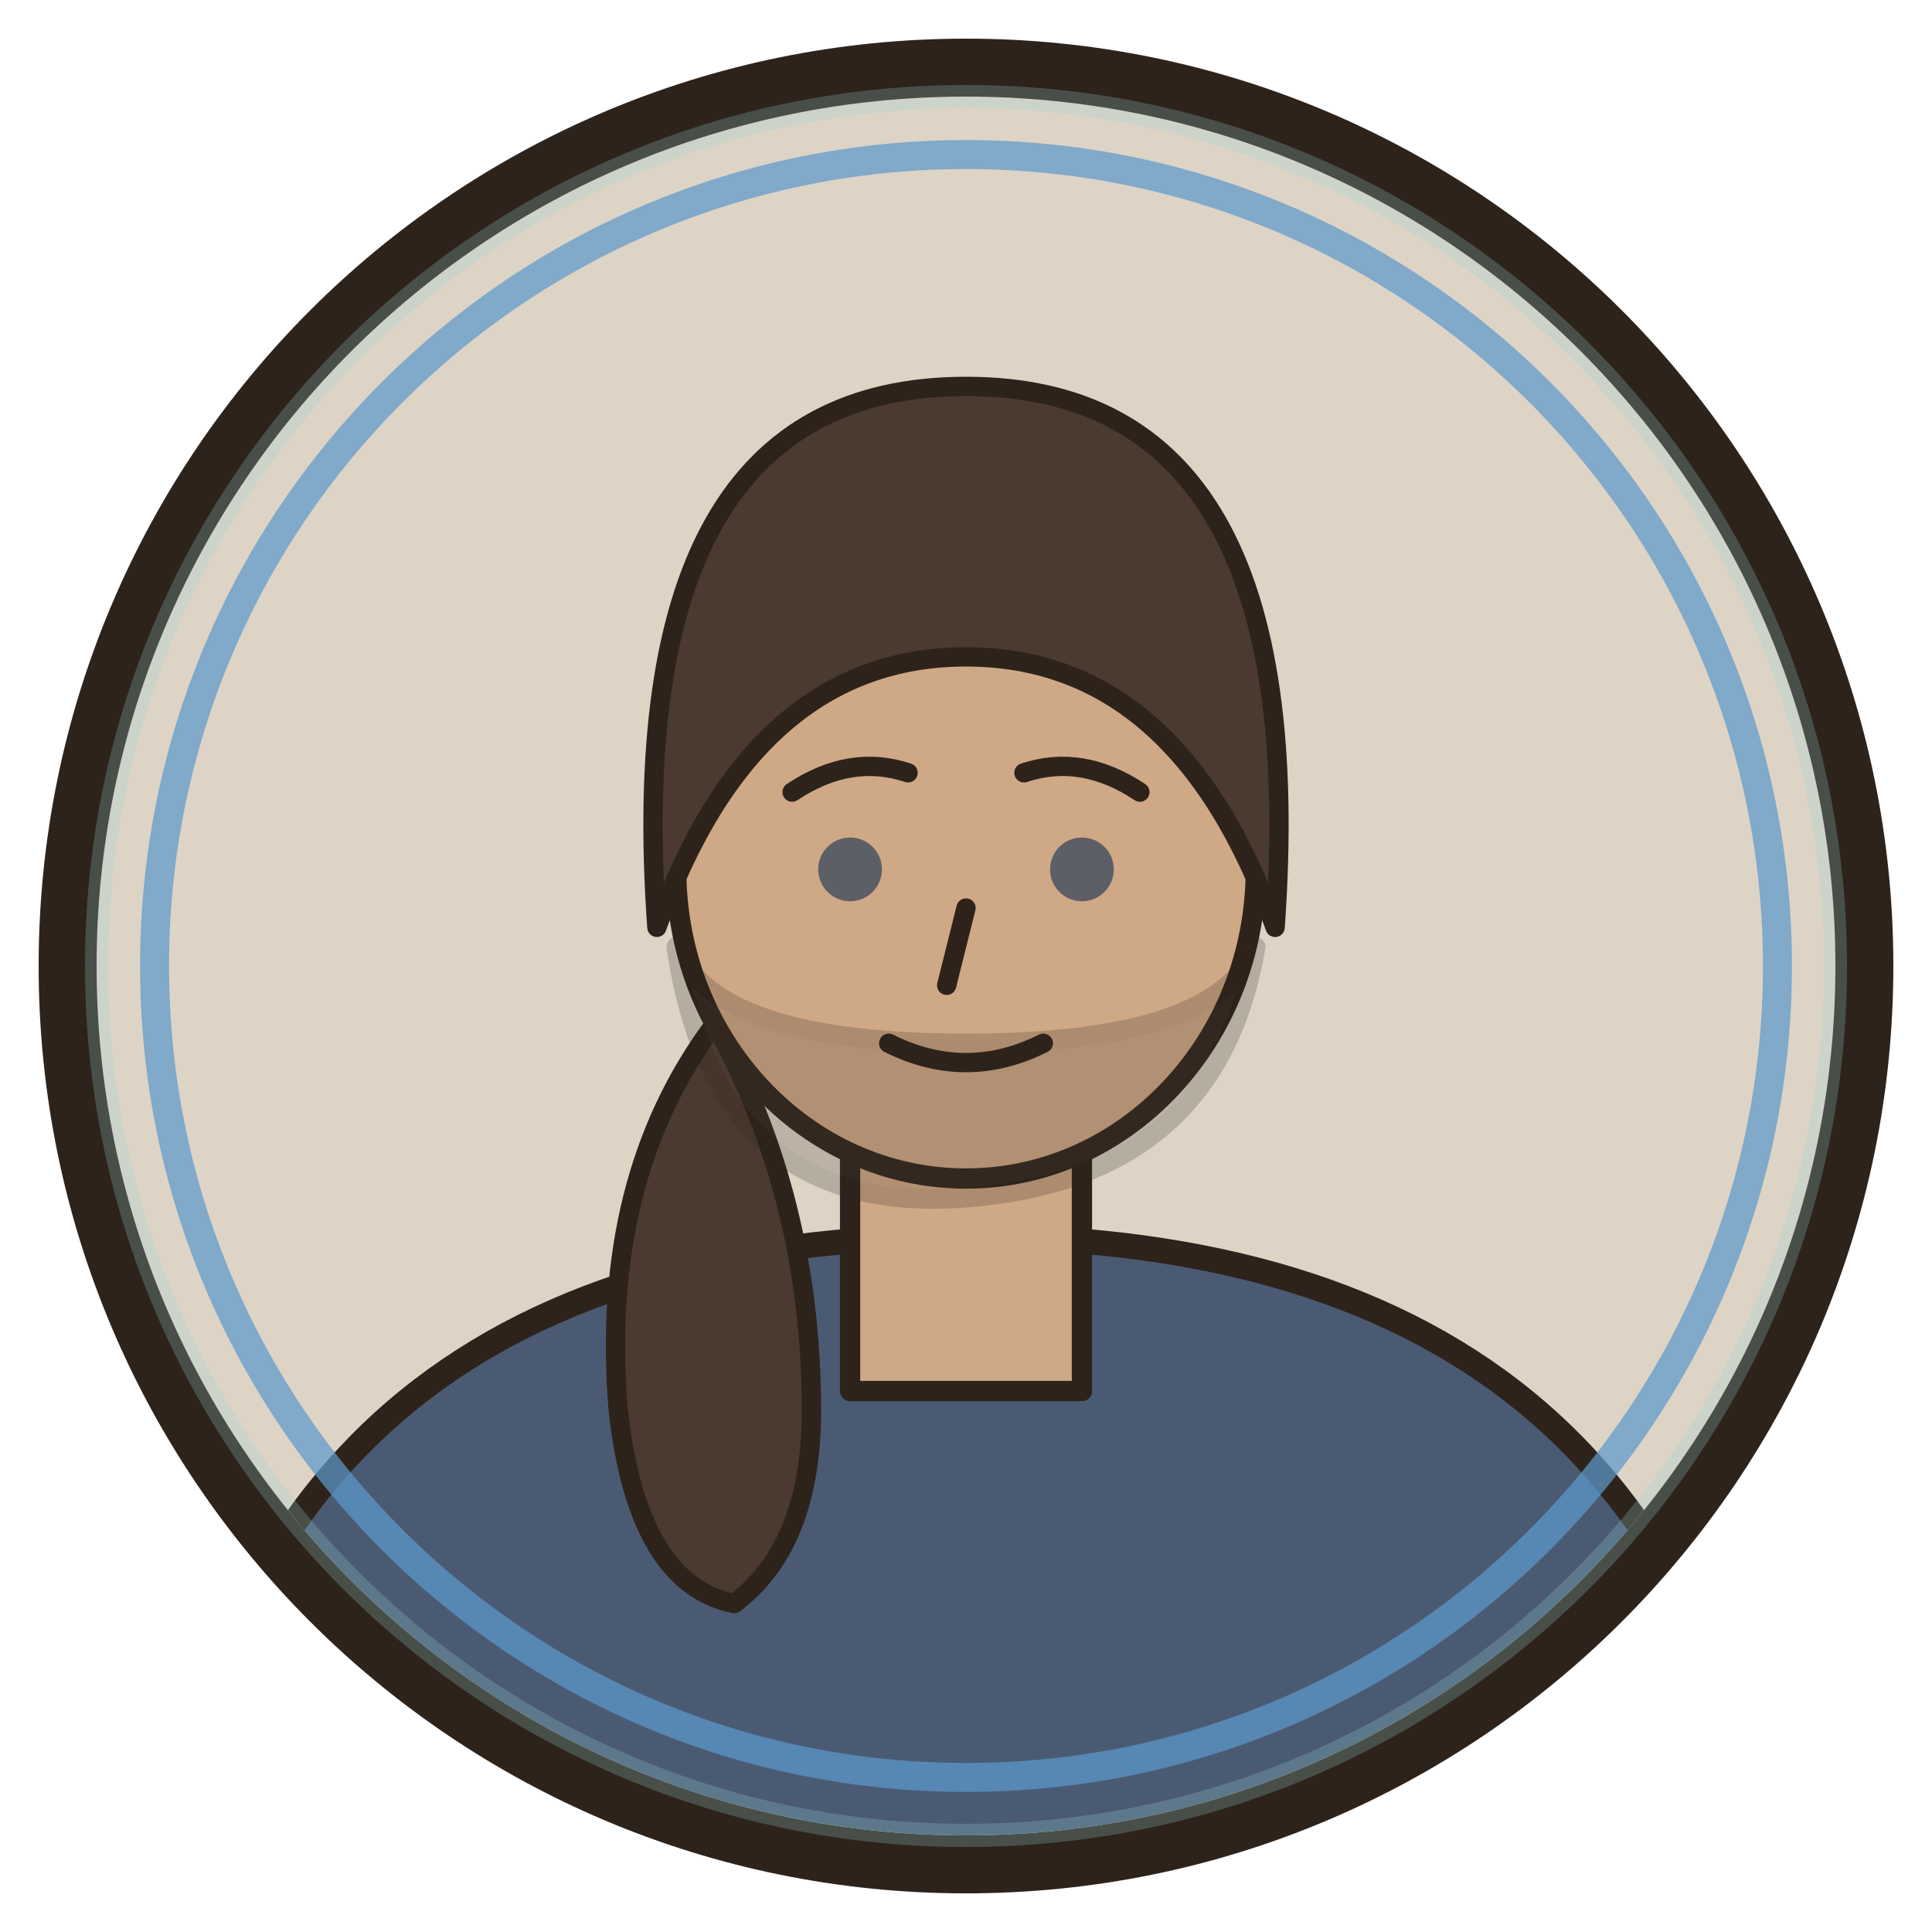
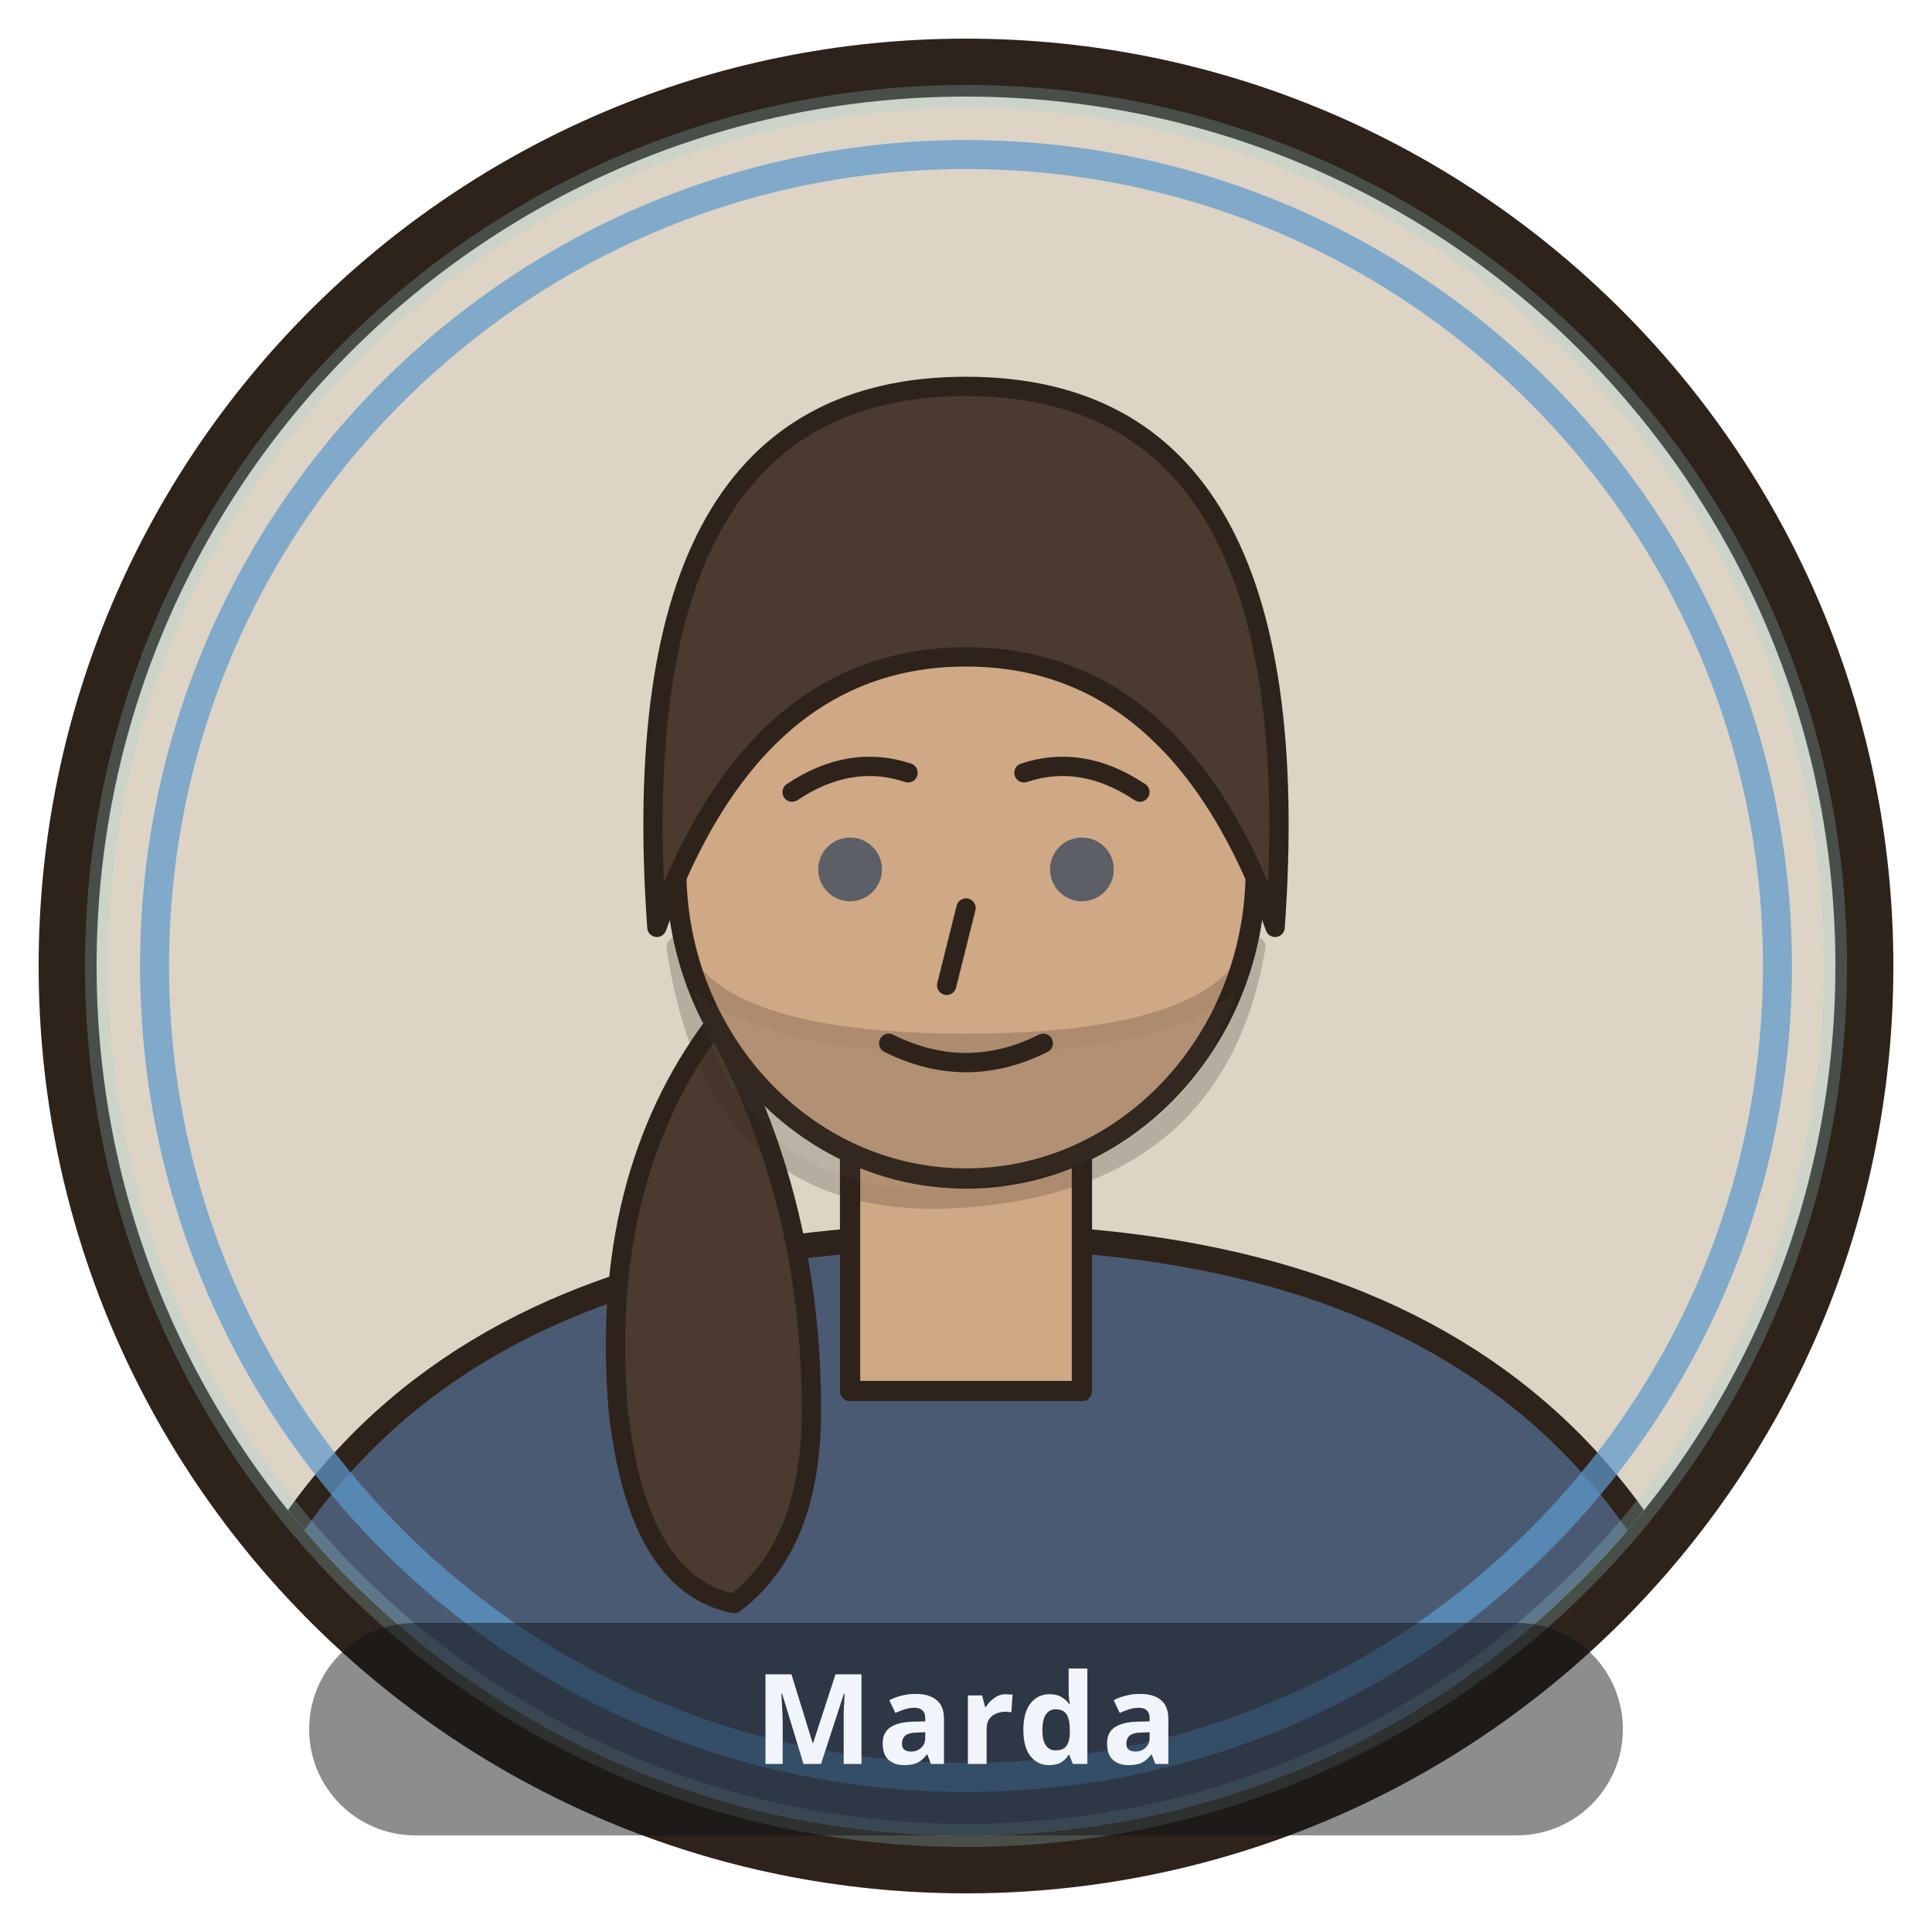
<svg xmlns="http://www.w3.org/2000/svg" viewBox="0 0 100 100">
  <style>
.ring{fill:#ddd4c6;stroke:#2d231b;stroke-width:3;}
.gold{fill:none;stroke:hsl(207 52% 58%);stroke-width:1.5;opacity:.72;}
.cloak{fill:#4b5a73;stroke:#2d231b;stroke-width:1.3;stroke-linejoin:round;}
.skin{fill:#cfa886;stroke:#2d231b;stroke-width:1.05;stroke-linejoin:round;}
.hair{fill:#4b3a2f;stroke:#2d231b;stroke-width:1;stroke-linejoin:round;}
.ln{fill:none;stroke:#2d231b;stroke-width:1;stroke-linecap:round;}
.hl{fill:none;stroke:#d7d0c2;stroke-width:.8;opacity:.84;}
.eye{fill:#5d5f66;}
</style>
  <circle class="ring" cx="50" cy="50" r="46.5" />
  <clipPath id="t">
    <circle cx="50" cy="50" r="45" />
  </clipPath>
  <g clip-path="url(#t)">
    <path class="cloak" d="M8,100 q4,-36 42,-36 q38,0 42,36 Z" />
    <rect class="skin" x="44" y="58" width="12" height="14" />
    <path class="hair" d="M37,53 q-6,8 -5,20 q1,9 6,10 q4,-3 4,-10 q0,-11 -5,-20 Z" />
    <ellipse class="skin" cx="50" cy="45" rx="15" ry="16" />
    <path class="hair" d="M34,48 q-2,-28 16,-28 q18,0 16,28 q-5,-14 -16,-14 q-11,0 -16,14 Z" />
    <path class="hair" d="M35,49 q2,14 15,13 q13,-1 15,-13 q-2,5 -15,5 q-13,0 -15,-5 Z" opacity=".22" />
    <circle class="eye" cx="44" cy="45" r="1.65" />
    <circle class="eye" cx="56" cy="45" r="1.65" />
    <path class="ln" d="M41,41 q3,-2 6,-1 M53,40 q3,-1 6,1" stroke-width=".9" />
    <line class="ln" x1="50" y1="47" x2="49" y2="51" stroke-width=".8" />
    <path class="ln" d="M46,54 q4,2 8,0" stroke-width=".92" />
  </g>
  <circle class="gold" cx="50" cy="50" r="42" />
  <circle cx="50" cy="50" r="45" fill="none" stroke="hsl(181 42% 72%)" stroke-opacity=".25" stroke-width="1.2" />
+   <rect x="16" y="84" width="68" height="11" rx="5.5" fill="#0f1116" fill-opacity="0.48" />
+   <text x="50" y="91.3" text-anchor="middle" font-family="Verdana, sans-serif" font-size="6.5" font-weight="700" letter-spacing="0.25" fill="#f1f4fb">Marda</text>
</svg>
